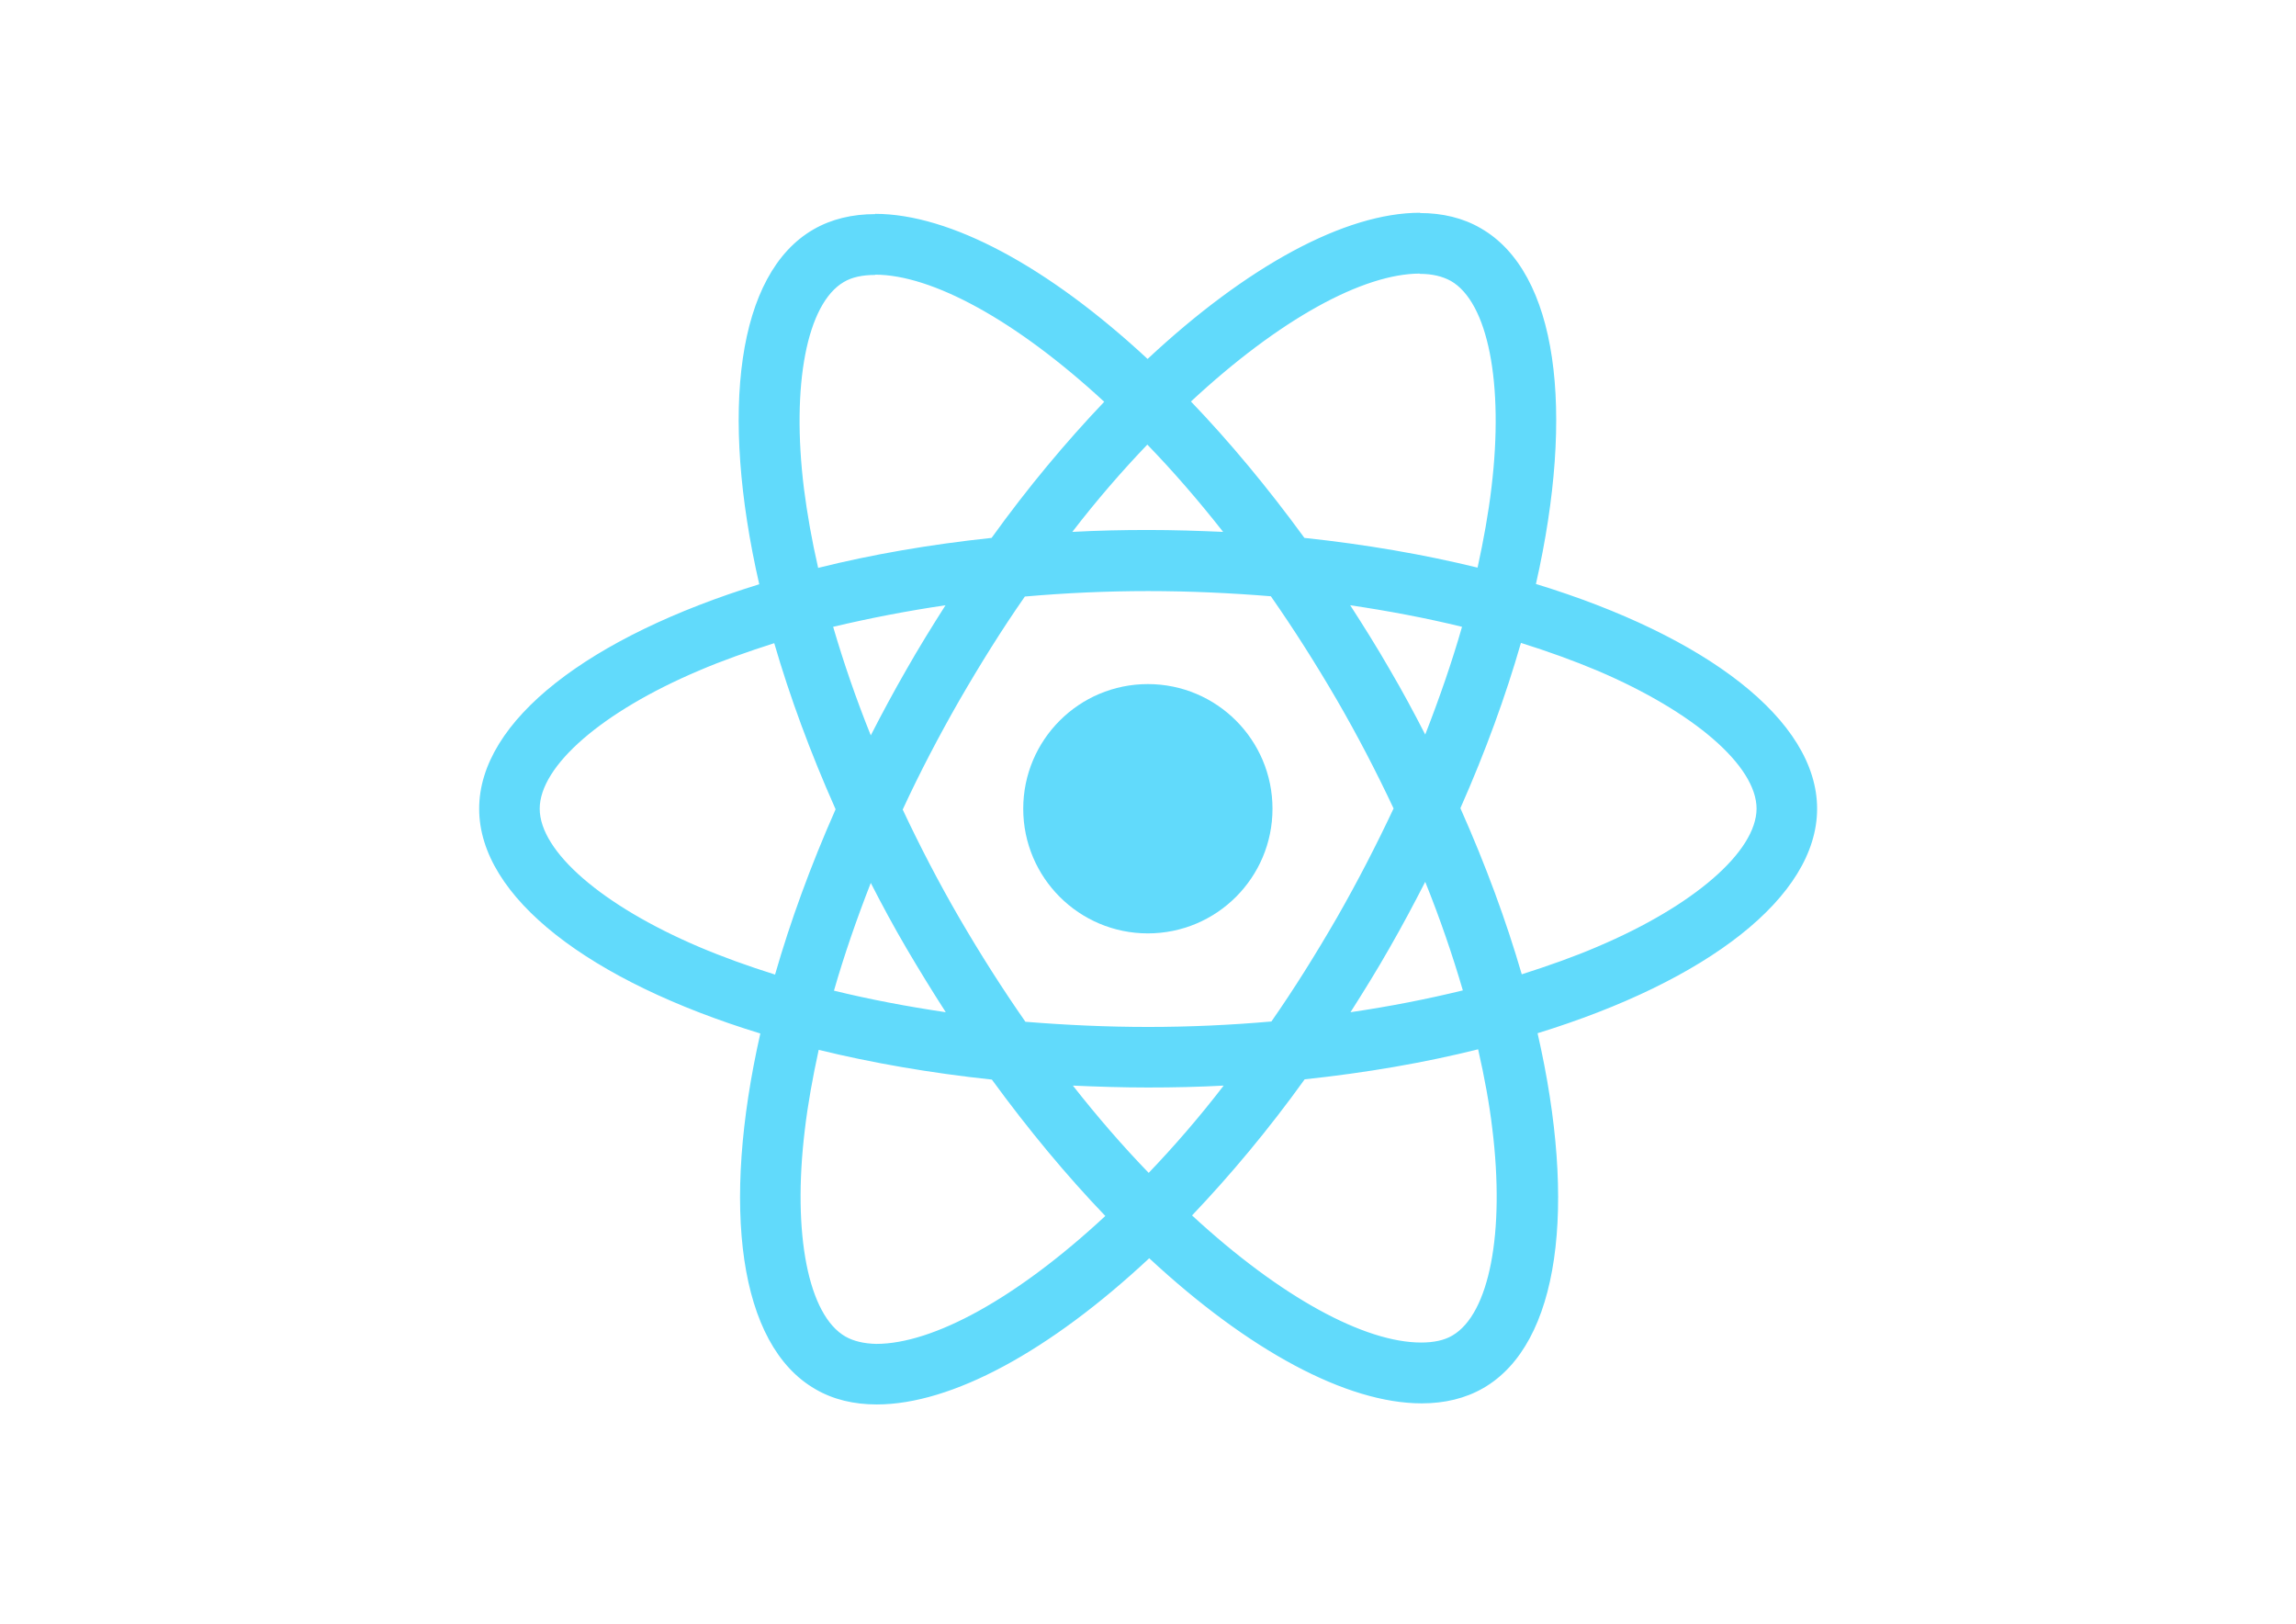
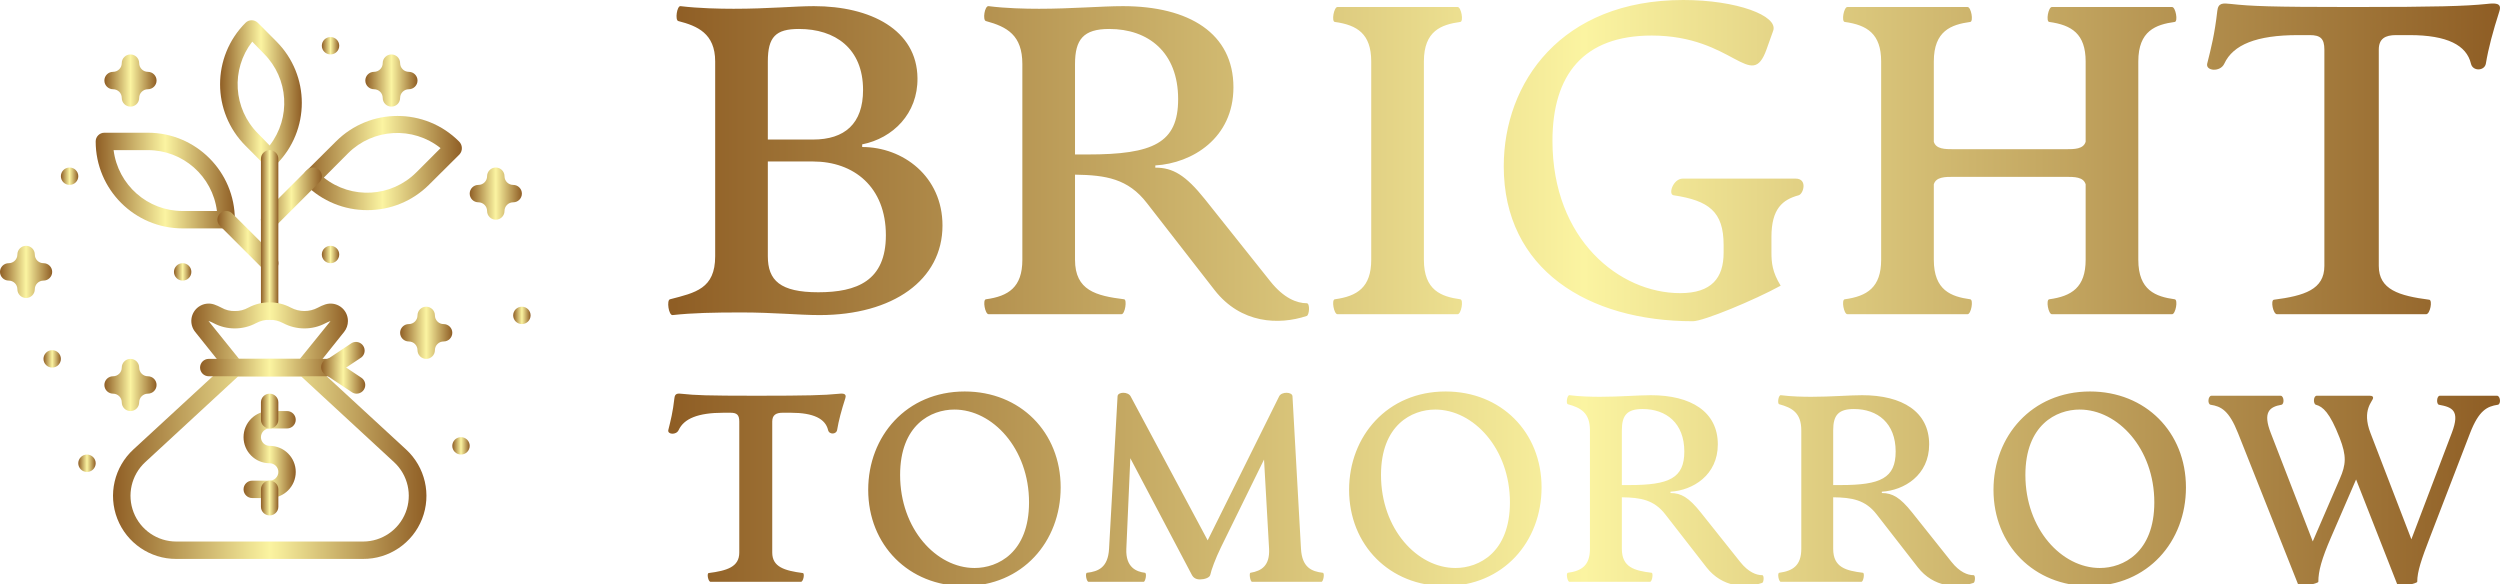
- <svg xmlns="http://www.w3.org/2000/svg" viewBox="0 0 841.9 595.3">
-   <g fill="#61DAFB">
-     <path d="M666.3 296.5c0-32.5-40.7-63.3-103.1-82.4 14.4-63.6 8-114.2-20.2-130.4-6.5-3.8-14.1-5.6-22.4-5.6v22.3c4.6 0 8.3.9 11.4 2.6 13.6 7.8 19.5 37.5 14.9 75.7-1.1 9.4-2.9 19.3-5.1 29.4-19.6-4.8-41-8.5-63.5-10.9-13.5-18.5-27.5-35.3-41.6-50 32.6-30.3 63.2-46.9 84-46.9V78c-27.5 0-63.5 19.6-99.9 53.6-36.4-33.8-72.4-53.2-99.9-53.2v22.3c20.7 0 51.4 16.5 84 46.6-14 14.7-28 31.4-41.3 49.9-22.6 2.4-44 6.1-63.6 11-2.3-10-4-19.7-5.2-29-4.7-38.2 1.1-67.9 14.6-75.8 3-1.8 6.9-2.6 11.5-2.6V78.5c-8.4 0-16 1.8-22.6 5.6-28.1 16.2-34.4 66.7-19.9 130.1-62.2 19.2-102.7 49.9-102.7 82.3 0 32.5 40.7 63.3 103.1 82.4-14.4 63.6-8 114.2 20.2 130.4 6.5 3.8 14.1 5.6 22.5 5.6 27.5 0 63.5-19.6 99.9-53.6 36.4 33.8 72.4 53.2 99.9 53.2 8.4 0 16-1.8 22.6-5.6 28.1-16.2 34.4-66.7 19.9-130.1 62-19.1 102.5-49.9 102.5-82.3zm-130.2-66.7c-3.7 12.9-8.3 26.2-13.5 39.5-4.1-8-8.4-16-13.1-24-4.6-8-9.5-15.8-14.4-23.4 14.2 2.1 27.9 4.7 41 7.9zm-45.8 106.5c-7.8 13.5-15.8 26.3-24.1 38.2-14.9 1.3-30 2-45.2 2-15.1 0-30.2-.7-45-1.9-8.3-11.9-16.4-24.6-24.2-38-7.6-13.1-14.5-26.4-20.8-39.8 6.2-13.4 13.2-26.8 20.7-39.9 7.8-13.5 15.8-26.3 24.1-38.2 14.9-1.3 30-2 45.2-2 15.1 0 30.2.7 45 1.9 8.3 11.9 16.4 24.6 24.2 38 7.6 13.1 14.5 26.4 20.8 39.8-6.3 13.4-13.2 26.8-20.7 39.9zm32.3-13c5.4 13.4 10 26.8 13.8 39.8-13.1 3.2-26.9 5.9-41.2 8 4.9-7.7 9.8-15.6 14.4-23.7 4.6-8 8.9-16.1 13-24.1zM421.2 430c-9.3-9.6-18.6-20.3-27.8-32 9 .4 18.2.7 27.5.7 9.4 0 18.7-.2 27.8-.7-9 11.7-18.3 22.4-27.5 32zm-74.4-58.9c-14.2-2.1-27.9-4.7-41-7.9 3.7-12.9 8.3-26.2 13.5-39.5 4.1 8 8.4 16 13.1 24 4.7 8 9.5 15.8 14.4 23.4zM420.7 163c9.3 9.6 18.6 20.3 27.8 32-9-.4-18.2-.7-27.5-.7-9.4 0-18.7.2-27.8.7 9-11.7 18.3-22.4 27.5-32zm-74 58.9c-4.9 7.7-9.8 15.6-14.4 23.7-4.6 8-8.9 16-13 24-5.4-13.4-10-26.8-13.8-39.8 13.1-3.1 26.9-5.8 41.2-7.9zm-90.5 125.2c-35.4-15.1-58.3-34.9-58.3-50.6 0-15.7 22.9-35.6 58.3-50.6 8.6-3.7 18-7 27.7-10.1 5.7 19.6 13.2 40 22.5 60.9-9.2 20.8-16.6 41.1-22.2 60.6-9.9-3.1-19.3-6.5-28-10.2zM310 490c-13.6-7.8-19.5-37.5-14.9-75.7 1.1-9.4 2.9-19.3 5.1-29.4 19.6 4.8 41 8.5 63.5 10.9 13.5 18.5 27.5 35.3 41.6 50-32.6 30.3-63.2 46.9-84 46.9-4.5-.1-8.3-1-11.3-2.7zm237.2-76.2c4.7 38.2-1.1 67.9-14.6 75.8-3 1.8-6.9 2.6-11.5 2.6-20.7 0-51.4-16.5-84-46.6 14-14.7 28-31.4 41.3-49.9 22.6-2.4 44-6.1 63.6-11 2.3 10.1 4.1 19.8 5.2 29.1zm38.5-66.7c-8.6 3.7-18 7-27.7 10.1-5.7-19.6-13.2-40-22.5-60.9 9.2-20.8 16.6-41.1 22.2-60.6 9.9 3.1 19.3 6.5 28.1 10.2 35.4 15.1 58.3 34.9 58.3 50.6-.1 15.7-23 35.6-58.4 50.6zM320.8 78.4z" />
-     <circle cx="420.9" cy="296.5" r="45.7" />
-     <path d="M520.5 78.1z" />
+ <svg xmlns="http://www.w3.org/2000/svg" width="370.39" height="86.45" viewBox="0 0 370.39 86.45" class="css-1j8o68f">
+   <defs id="SvgjsDefs1001">
+     <linearGradient id="SvgjsLinearGradient1013">
+       <stop id="SvgjsStop1014" stop-color="#8f5e25" offset="0" />
+       <stop id="SvgjsStop1015" stop-color="#fbf4a1" offset="0.5" />
+       <stop id="SvgjsStop1016" stop-color="#8f5e25" offset="1" />
+     </linearGradient>
+     <linearGradient id="SvgjsLinearGradient1017">
+       <stop id="SvgjsStop1018" stop-color="#8f5e25" offset="0" />
+       <stop id="SvgjsStop1019" stop-color="#fbf4a1" offset="0.5" />
+       <stop id="SvgjsStop1020" stop-color="#8f5e25" offset="1" />
+     </linearGradient>
+     <linearGradient id="SvgjsLinearGradient1021">
+       <stop id="SvgjsStop1022" stop-color="#8f5e25" offset="0" />
+       <stop id="SvgjsStop1023" stop-color="#fbf4a1" offset="0.5" />
+       <stop id="SvgjsStop1024" stop-color="#8f5e25" offset="1" />
+     </linearGradient>
+   </defs>
+   <g id="SvgjsG1007" featurekey="symbolFeature-0" transform="matrix(1.288682,0,0,1.288682,-1.288682,1.622132)" fill="url(#SvgjsLinearGradient1013)">
+     <g>
+       <path d="M27,25H22A10,10,0,0,1,12,15a1,1,0,0,1,1-1h5A10,10,0,0,1,28,24,1,1,0,0,1,27,25ZM14.06,16A8,8,0,0,0,22,23h3.94A8,8,0,0,0,18,16Z" />
+       <path d="M43.23,22.9A10,10,0,0,1,36.16,20a1.09,1.09,0,0,1-.07-1.48L39.63,15a10,10,0,0,1,14.14,0,1.08,1.08,0,0,1,.33.74,1.05,1.05,0,0,1-.26.74L50.3,20A10,10,0,0,1,43.23,22.9Zm-5-3.74a8,8,0,0,0,10.63-.6l2.79-2.79a8,8,0,0,0-10.64.6Z" />
+       <path d="M32.07,17.93a1,1,0,0,1-.71-.29L29.23,15.5a10,10,0,0,1,0-14.14,1,1,0,0,1,1.41,0L32.77,3.5a10,10,0,0,1,0,14.14A1,1,0,0,1,32.07,17.93ZM30,3.53a8,8,0,0,0,.66,10.56L32,15.47a8,8,0,0,0-.66-10.56Z" />
+       <path d="M32,30a1,1,0,0,1-.71-.29l-5-5a1,1,0,0,1,1.42-1.42l5,5a1,1,0,0,1,0,1.42A1,1,0,0,1,32,30Z" />
+       <path d="M32,25a1,1,0,0,1-.71-.29,1,1,0,0,1,0-1.42l5-5a1,1,0,0,1,1.42,1.42l-5,5A1,1,0,0,1,32,25Z" />
+       <path d="M32,35.5a1,1,0,0,1-1-1V17a1,1,0,0,1,2,0V34.5A1,1,0,0,1,32,35.5Z" />
+       <path d="M36,42H28a1,1,0,0,1-.78-.37L23.44,36.9a2,2,0,0,1,.4-2.89,2,2,0,0,1,1.77-.27,6.45,6.45,0,0,1,.84.37A2.94,2.94,0,0,0,28,34.5a3,3,0,0,0,1.55-.39,5.21,5.21,0,0,1,4.89,0,3.3,3.3,0,0,0,3.11,0,5,5,0,0,1,.84-.37,2,2,0,0,1,1.77.27A2,2,0,0,1,41,35.65a2,2,0,0,1-.44,1.25l-3.78,4.73A1,1,0,0,1,36,42Zm-7.52-2h7L39,35.65a4.49,4.49,0,0,0-.56.24,5.21,5.21,0,0,1-4.89,0,3.3,3.3,0,0,0-3.11,0,5.21,5.21,0,0,1-4.89,0,3.89,3.89,0,0,0-.58-.25h0Z" />
+       <path d="M42.74,63H21.26a7.25,7.25,0,0,1-4.92-12.59l11-10.14A1,1,0,0,1,28,40h8a1,1,0,0,1,.68.27l11,10.14A7.25,7.25,0,0,1,42.74,63ZM28.39,42l-10.7,9.88A5.26,5.26,0,0,0,21.26,61H42.74a5.26,5.26,0,0,0,3.57-9.12L35.61,42Z" />
+       <path d="M32,56H30a1,1,0,0,1,0-2h2a1,1,0,0,0,0-2,3,3,0,0,1,0-6h2a1,1,0,0,1,0,2H32a1,1,0,0,0,0,2,3,3,0,0,1,0,6Z" />
+       <path d="M32,48a1,1,0,0,1-1-1V45a1,1,0,0,1,2,0v2A1,1,0,0,1,32,48Z" />
+       <path d="M32,58a1,1,0,0,1-1-1V55a1,1,0,0,1,2,0v2A1,1,0,0,1,32,58Z" />
+       <path d="M39,42H25a1,1,0,0,1,0-2H39a1,1,0,0,1,0,2Z" />
+       <path d="M39,42a1,1,0,0,1-.55-1.83l3-2a1,1,0,0,1,1.1,1.66l-3,2A.94.94,0,0,1,39,42Z" />
+       <path d="M42,44a.94.94,0,0,1-.55-.17l-3-2a1,1,0,1,1,1.1-1.66l3,2A1,1,0,0,1,42,44Z" />
+       <path d="M4,33a1,1,0,0,1-1-1,1,1,0,0,0-1-1,1,1,0,0,1,0-2,1,1,0,0,0,1-1,1,1,0,0,1,2,0,1,1,0,0,0,1,1,1,1,0,0,1,0,2,1,1,0,0,0-1,1A1,1,0,0,1,4,33Z" />
+       <path d="M58,24a1,1,0,0,1-1-1,1,1,0,0,0-1-1,1,1,0,0,1,0-2,1,1,0,0,0,1-1,1,1,0,0,1,2,0,1,1,0,0,0,1,1,1,1,0,0,1,0,2,1,1,0,0,0-1,1A1,1,0,0,1,58,24Z" />
+       <path d="M50,40a1,1,0,0,1-1-1,1,1,0,0,0-1-1,1,1,0,0,1,0-2,1,1,0,0,0,1-1,1,1,0,0,1,2,0,1,1,0,0,0,1,1,1,1,0,0,1,0,2,1,1,0,0,0-1,1A1,1,0,0,1,50,40Z" />
+       <path d="M16,46a1,1,0,0,1-1-1,1,1,0,0,0-1-1,1,1,0,0,1,0-2,1,1,0,0,0,1-1,1,1,0,0,1,2,0,1,1,0,0,0,1,1,1,1,0,0,1,0,2,1,1,0,0,0-1,1A1,1,0,0,1,16,46Z" />
+       <path d="M46,11a1,1,0,0,1-1-1,1,1,0,0,0-1-1,1,1,0,0,1,0-2,1,1,0,0,0,1-1,1,1,0,0,1,2,0,1,1,0,0,0,1,1,1,1,0,0,1,0,2,1,1,0,0,0-1,1A1,1,0,0,1,46,11Z" />
+       <path d="M16,11a1,1,0,0,1-1-1,1,1,0,0,0-1-1,1,1,0,0,1,0-2,1,1,0,0,0,1-1,1,1,0,0,1,2,0,1,1,0,0,0,1,1,1,1,0,0,1,0,2,1,1,0,0,0-1,1A1,1,0,0,1,16,11Z" />
+       <circle cx="39" cy="4" r="1" />
+       <circle cx="54" cy="50" r="1" />
+       <circle cx="11" cy="52" r="1" />
+       <circle cx="61" cy="35" r="1" />
+       <circle cx="39" cy="28" r="1" />
+       <circle cx="7" cy="40" r="1" />
+       <circle cx="22" cy="30" r="1" />
+       <circle cx="9" cy="19" r="1" />
+     </g>
+   </g>
+   <g id="SvgjsG1008" featurekey="nameFeature-0" transform="matrix(1.625389,0,0,1.625389,97.37515,-18.46442)" fill="url(#SvgjsLinearGradient1017)">
+     <path d="M18.68 24.76 c3.72 0 7.32 2.68 7.32 7.16 c0 4.96 -4.52 8.16 -11.2 8.16 c-1.92 0 -4.16 -0.24 -7.12 -0.24 c-2.52 0 -4.44 0.04 -6.28 0.24 c-0.36 0.04 -0.56 -1.36 -0.24 -1.44 c2.32 -0.6 4.12 -0.96 4.12 -3.92 l0 -17.76 c0 -2.56 -1.64 -3.24 -3.36 -3.68 c-0.32 -0.08 -0.12 -1.4 0.2 -1.36 c1.64 0.2 3.56 0.24 4.84 0.24 c3.2 0 5.56 -0.24 7.32 -0.24 c5.16 0 9.4 2.16 9.44 6.56 c0.04 3.24 -2.24 5.48 -5.04 6.04 l0 0.24 z M12.92 14 c-2.12 0 -2.84 0.72 -2.84 2.96 l0 7.12 l4.12 0 c2.88 0 4.56 -1.44 4.56 -4.52 c0 -3.8 -2.56 -5.56 -5.84 -5.56 z M14.68 38 c3.52 0 6.16 -1.04 6.16 -5.2 c0 -4.4 -2.92 -6.72 -6.64 -6.72 l-4.12 0 l0 8.64 c0 2.2 1.12 3.28 4.6 3.28 z M59.2 39 c0.32 0 0.24 1.08 0 1.16 c-2.52 0.84 -6 0.72 -8.4 -2.36 l-6.16 -7.92 c-1.72 -2.24 -3.76 -2.56 -6.56 -2.6 l0 7.76 c0 2.8 1.92 3.28 4.48 3.6 c0.28 0.04 0.08 1.36 -0.24 1.36 l-12.12 0 c-0.32 0 -0.56 -1.32 -0.24 -1.36 c2.04 -0.28 3.32 -1.08 3.32 -3.6 l0 -17.84 c0 -2.64 -1.4 -3.4 -3.32 -3.92 c-0.32 -0.08 -0.12 -1.4 0.24 -1.36 c1.56 0.2 3.32 0.24 4.6 0.24 c2.96 0 5.72 -0.24 7.64 -0.24 c6.04 0 10.08 2.48 10.08 7.4 c0 4.64 -3.76 6.92 -7.12 7.12 l0 0.2 c1.6 0 2.76 0.68 4.52 2.88 l5.96 7.48 c1.24 1.56 2.44 2 3.32 2 z M39.24 25.44 c5.96 0 8.24 -1.04 8.24 -5.04 c0 -4.28 -2.72 -6.4 -6.28 -6.4 c-2.36 0 -3.12 0.96 -3.12 3.2 l0 8.24 l1.16 0 z M62 40 c-0.32 0 -0.56 -1.32 -0.24 -1.36 c2.04 -0.28 3.32 -1.08 3.32 -3.6 l0 -18.08 c0 -2.52 -1.28 -3.32 -3.32 -3.6 c-0.32 -0.04 -0.08 -1.36 0.24 -1.36 l10.96 0 c0.32 0 0.56 1.32 0.24 1.36 c-1.72 0.24 -3.32 0.8 -3.32 3.6 l0 18.08 c0 2.8 1.6 3.36 3.32 3.6 c0.32 0.04 0.08 1.36 -0.24 1.36 l-10.96 0 z M94.4 40.64 c-9.56 0 -17.24 -4.72 -17.24 -14.12 c0 -7.64 5.24 -15.16 16.36 -15.16 c4.88 0 8.68 1.44 8.2 2.8 l-0.6 1.68 c-1.4 3.96 -3 -1.24 -10.48 -1.24 c-6.2 0 -9.04 3.56 -9.04 9.6 c0 9 6.12 13.88 11.64 13.88 c2.88 0 3.96 -1.4 3.96 -3.68 l0 -0.72 c0 -3.04 -1.36 -4.04 -4.56 -4.52 c-0.52 -0.08 -0.04 -1.52 0.84 -1.52 l10.28 0 c1.12 0 0.72 1.4 0.28 1.52 c-1.48 0.4 -2.48 1.24 -2.48 3.8 l0 1.4 c0 0.96 0.08 1.8 0.84 3.04 c-2.4 1.32 -7.04 3.24 -8 3.24 z M138.32 38.64 c0.32 0.04 0.08 1.36 -0.24 1.36 l-10.96 0 c-0.32 0 -0.56 -1.32 -0.24 -1.36 c2.04 -0.28 3.32 -1.08 3.32 -3.6 l0 -6.88 c-0.2 -0.68 -1.04 -0.68 -1.8 -0.68 l-10.24 0 c-0.76 0 -1.6 0 -1.8 0.68 l0 6.88 c0 2.8 1.6 3.36 3.32 3.6 c0.32 0.04 0.08 1.36 -0.24 1.36 l-10.96 0 c-0.32 0 -0.56 -1.32 -0.24 -1.36 c2.04 -0.28 3.32 -1.08 3.32 -3.6 l0 -18.08 c0 -2.52 -1.28 -3.32 -3.32 -3.6 c-0.32 -0.04 -0.08 -1.36 0.24 -1.36 l10.96 0 c0.32 0 0.56 1.32 0.24 1.36 c-1.72 0.24 -3.32 0.8 -3.32 3.6 l0 7.32 c0.2 0.68 1.04 0.68 1.8 0.68 l10.24 0 c0.76 0 1.6 0 1.8 -0.68 l0 -7.32 c0 -2.52 -1.28 -3.32 -3.32 -3.6 c-0.32 -0.04 -0.08 -1.36 0.24 -1.36 l10.96 0 c0.32 0 0.56 1.32 0.24 1.36 c-1.72 0.24 -3.32 0.8 -3.32 3.6 l0 18.08 c0 2.8 1.6 3.36 3.32 3.6 z M147.64 40 c-0.36 0 -0.6 -1.28 -0.28 -1.32 c2.76 -0.36 4.6 -0.92 4.6 -3.08 l0 -19.72 c0 -1 -0.36 -1.32 -1.32 -1.32 l-1.08 0 c-3.8 0 -5.92 0.88 -6.72 2.6 c-0.36 0.8 -1.72 0.68 -1.56 0 c0.36 -1.44 0.68 -2.68 0.92 -4.8 c0.08 -0.76 0.52 -0.72 1.24 -0.64 c1.84 0.2 3.52 0.28 11.12 0.28 s10.28 -0.08 12.2 -0.28 c0.72 -0.08 1.4 -0.12 1.16 0.64 c-0.6 1.88 -1 3.36 -1.24 4.8 c-0.12 0.68 -1.2 0.72 -1.36 0 c-0.4 -1.68 -2.16 -2.6 -5.6 -2.6 l-1.24 0 c-0.96 0 -1.56 0.32 -1.56 1.32 l0 19.72 c0 2.16 1.84 2.72 4.6 3.08 c0.32 0.04 0.08 1.32 -0.28 1.32 l-13.6 0 z" />
+   </g>
+   <g id="SvgjsG1009" featurekey="nameFeature-1" transform="matrix(0.984625,0,0,0.984625,97.83128,46.81466)" fill="url(#SvgjsLinearGradient1021)">
+     <path d="M7.56 40 c-0.36 0 -0.6 -1.28 -0.28 -1.32 c2.76 -0.36 4.6 -0.92 4.6 -3.08 l0 -19.72 c0 -1 -0.36 -1.32 -1.32 -1.32 l-1.08 0 c-3.8 0 -5.92 0.88 -6.72 2.6 c-0.36 0.8 -1.72 0.68 -1.56 0 c0.36 -1.44 0.68 -2.68 0.92 -4.8 c0.08 -0.76 0.52 -0.72 1.24 -0.64 c1.84 0.2 3.52 0.28 11.12 0.28 s10.28 -0.08 12.2 -0.28 c0.72 -0.08 1.4 -0.12 1.16 0.64 c-0.6 1.88 -1 3.36 -1.24 4.8 c-0.12 0.68 -1.2 0.72 -1.36 0 c-0.4 -1.68 -2.16 -2.6 -5.6 -2.6 l-1.24 0 c-0.96 0 -1.56 0.32 -1.56 1.32 l0 19.72 c0 2.16 1.84 2.72 4.6 3.08 c0.32 0.04 0.08 1.32 -0.28 1.32 l-13.6 0 z M45.72 40.64 c-8.32 0 -14.44 -6.16 -14.44 -14.48 c0 -8.08 5.76 -14.8 14.52 -14.8 c8.36 0 14.44 6.12 14.44 14.44 c0 8.12 -5.72 14.84 -14.52 14.84 z M47.28 37.92 c3.52 0 8.2 -2.32 8.2 -9.88 c0 -8.08 -5.48 -13.96 -11.24 -13.96 c-3.52 0 -8.16 2.32 -8.16 9.84 c0 8.16 5.48 14 11.2 14 z M99.68 38.64 c0.32 0.04 0.08 1.36 -0.2 1.36 l-10.44 0 c-0.28 0 -0.48 -1.32 -0.24 -1.36 c1.68 -0.28 2.92 -1.08 2.8 -3.6 l-0.76 -13.44 l-6.48 13.2 c-0.84 1.72 -1.48 3.48 -1.6 4.12 c-0.08 0.48 -0.92 0.72 -1.56 0.72 c-0.6 0 -1 -0.24 -1.24 -0.72 l-9.24 -17.52 l-0.6 13.64 c-0.12 2.8 1.52 3.44 2.8 3.6 c0.32 0.04 0.08 1.36 -0.2 1.36 l-8.28 0 c-0.32 0 -0.56 -1.32 -0.24 -1.36 c1.72 -0.2 3.16 -0.8 3.32 -3.6 l1.28 -22.96 c0.04 -0.68 1.56 -0.72 1.96 0 l11.6 21.68 l10.76 -21.68 c0.36 -0.72 1.96 -0.68 2 0 l1.28 22.96 c0.16 2.8 1.6 3.4 3.28 3.6 z M118.08 40.64 c-8.32 0 -14.44 -6.16 -14.44 -14.48 c0 -8.08 5.76 -14.8 14.52 -14.8 c8.36 0 14.44 6.12 14.44 14.44 c0 8.12 -5.72 14.84 -14.52 14.84 z M119.64 37.92 c3.52 0 8.2 -2.32 8.2 -9.88 c0 -8.08 -5.48 -13.96 -11.24 -13.96 c-3.52 0 -8.16 2.32 -8.16 9.84 c0 8.16 5.48 14 11.2 14 z M165.8 39 c0.32 0 0.24 1.08 0 1.16 c-2.52 0.84 -6 0.72 -8.4 -2.36 l-6.16 -7.92 c-1.72 -2.24 -3.76 -2.56 -6.56 -2.6 l0 7.76 c0 2.8 1.92 3.28 4.48 3.6 c0.28 0.04 0.08 1.36 -0.24 1.36 l-12.12 0 c-0.32 0 -0.56 -1.32 -0.24 -1.36 c2.04 -0.28 3.32 -1.08 3.32 -3.6 l0 -17.84 c0 -2.64 -1.4 -3.4 -3.32 -3.92 c-0.32 -0.08 -0.12 -1.4 0.24 -1.36 c1.56 0.2 3.32 0.24 4.6 0.24 c2.96 0 5.72 -0.24 7.64 -0.24 c6.04 0 10.08 2.48 10.08 7.4 c0 4.64 -3.76 6.92 -7.12 7.12 l0 0.2 c1.6 0 2.76 0.68 4.52 2.88 l5.96 7.48 c1.24 1.56 2.44 2 3.32 2 z M145.84 25.44 c5.96 0 8.24 -1.04 8.24 -5.04 c0 -4.28 -2.72 -6.4 -6.28 -6.4 c-2.36 0 -3.12 0.96 -3.12 3.2 l0 8.24 l1.16 0 z M197.6 39 c0.32 0 0.24 1.08 0 1.16 c-2.52 0.84 -6 0.72 -8.4 -2.36 l-6.16 -7.92 c-1.72 -2.24 -3.76 -2.56 -6.56 -2.6 l0 7.76 c0 2.8 1.92 3.28 4.48 3.6 c0.28 0.04 0.08 1.36 -0.24 1.36 l-12.12 0 c-0.32 0 -0.56 -1.32 -0.24 -1.36 c2.04 -0.28 3.32 -1.08 3.32 -3.6 l0 -17.84 c0 -2.64 -1.4 -3.4 -3.32 -3.92 c-0.32 -0.08 -0.12 -1.4 0.24 -1.36 c1.56 0.2 3.32 0.24 4.6 0.24 c2.96 0 5.72 -0.24 7.64 -0.24 c6.04 0 10.08 2.48 10.08 7.4 c0 4.64 -3.76 6.92 -7.12 7.12 l0 0.2 c1.6 0 2.76 0.68 4.52 2.88 l5.96 7.48 c1.24 1.56 2.44 2 3.32 2 z M177.64 25.44 c5.96 0 8.24 -1.04 8.24 -5.04 c0 -4.28 -2.72 -6.4 -6.28 -6.4 c-2.36 0 -3.12 0.96 -3.12 3.2 l0 8.24 l1.16 0 z M215.04 40.64 c-8.32 0 -14.44 -6.16 -14.44 -14.48 c0 -8.08 5.76 -14.8 14.52 -14.8 c8.36 0 14.44 6.12 14.44 14.44 c0 8.12 -5.72 14.84 -14.52 14.84 z M216.6 37.92 c3.52 0 8.2 -2.32 8.2 -9.88 c0 -8.08 -5.48 -13.96 -11.24 -13.96 c-3.52 0 -8.16 2.32 -8.16 9.84 c0 8.16 5.48 14 11.2 14 z M276.36 12 c0.52 0 0.64 1.28 0.12 1.36 c-1.6 0.24 -2.84 0.84 -4.16 4.24 l-6.04 15.68 c-1.28 3.32 -1.92 5.16 -1.92 6.72 c0 0.24 -2.8 0.88 -2.92 0.6 l-6.28 -16 l-3.76 8.68 c-1.44 3.32 -1.92 5.12 -1.92 6.72 c0 0.24 -2.84 0.88 -2.96 0.6 l-9.12 -22.96 c-1.36 -3.44 -2.56 -4.04 -4.12 -4.28 c-0.52 -0.08 -0.4 -1.36 0.12 -1.36 l10.4 0 c0.52 0 0.6 1.28 0.12 1.36 c-1.84 0.32 -2.8 1.16 -1.6 4.24 l6.32 16.32 l4.08 -9.44 c0.92 -2.12 1.04 -3.4 -0.04 -6.16 c-1.48 -3.8 -2.52 -4.68 -3.56 -4.96 c-0.44 -0.12 -0.4 -1.36 0.12 -1.36 l7.96 0 c0.4 0 0.52 0.12 0.52 0.32 c0 0.52 -1.76 1.76 -0.4 5.28 l6.16 16 l6.08 -16 c1.32 -3.44 0 -3.88 -1.92 -4.24 c-0.44 -0.08 -0.36 -1.36 0.12 -1.36 l8.6 0 z" />
  </g>
</svg>
